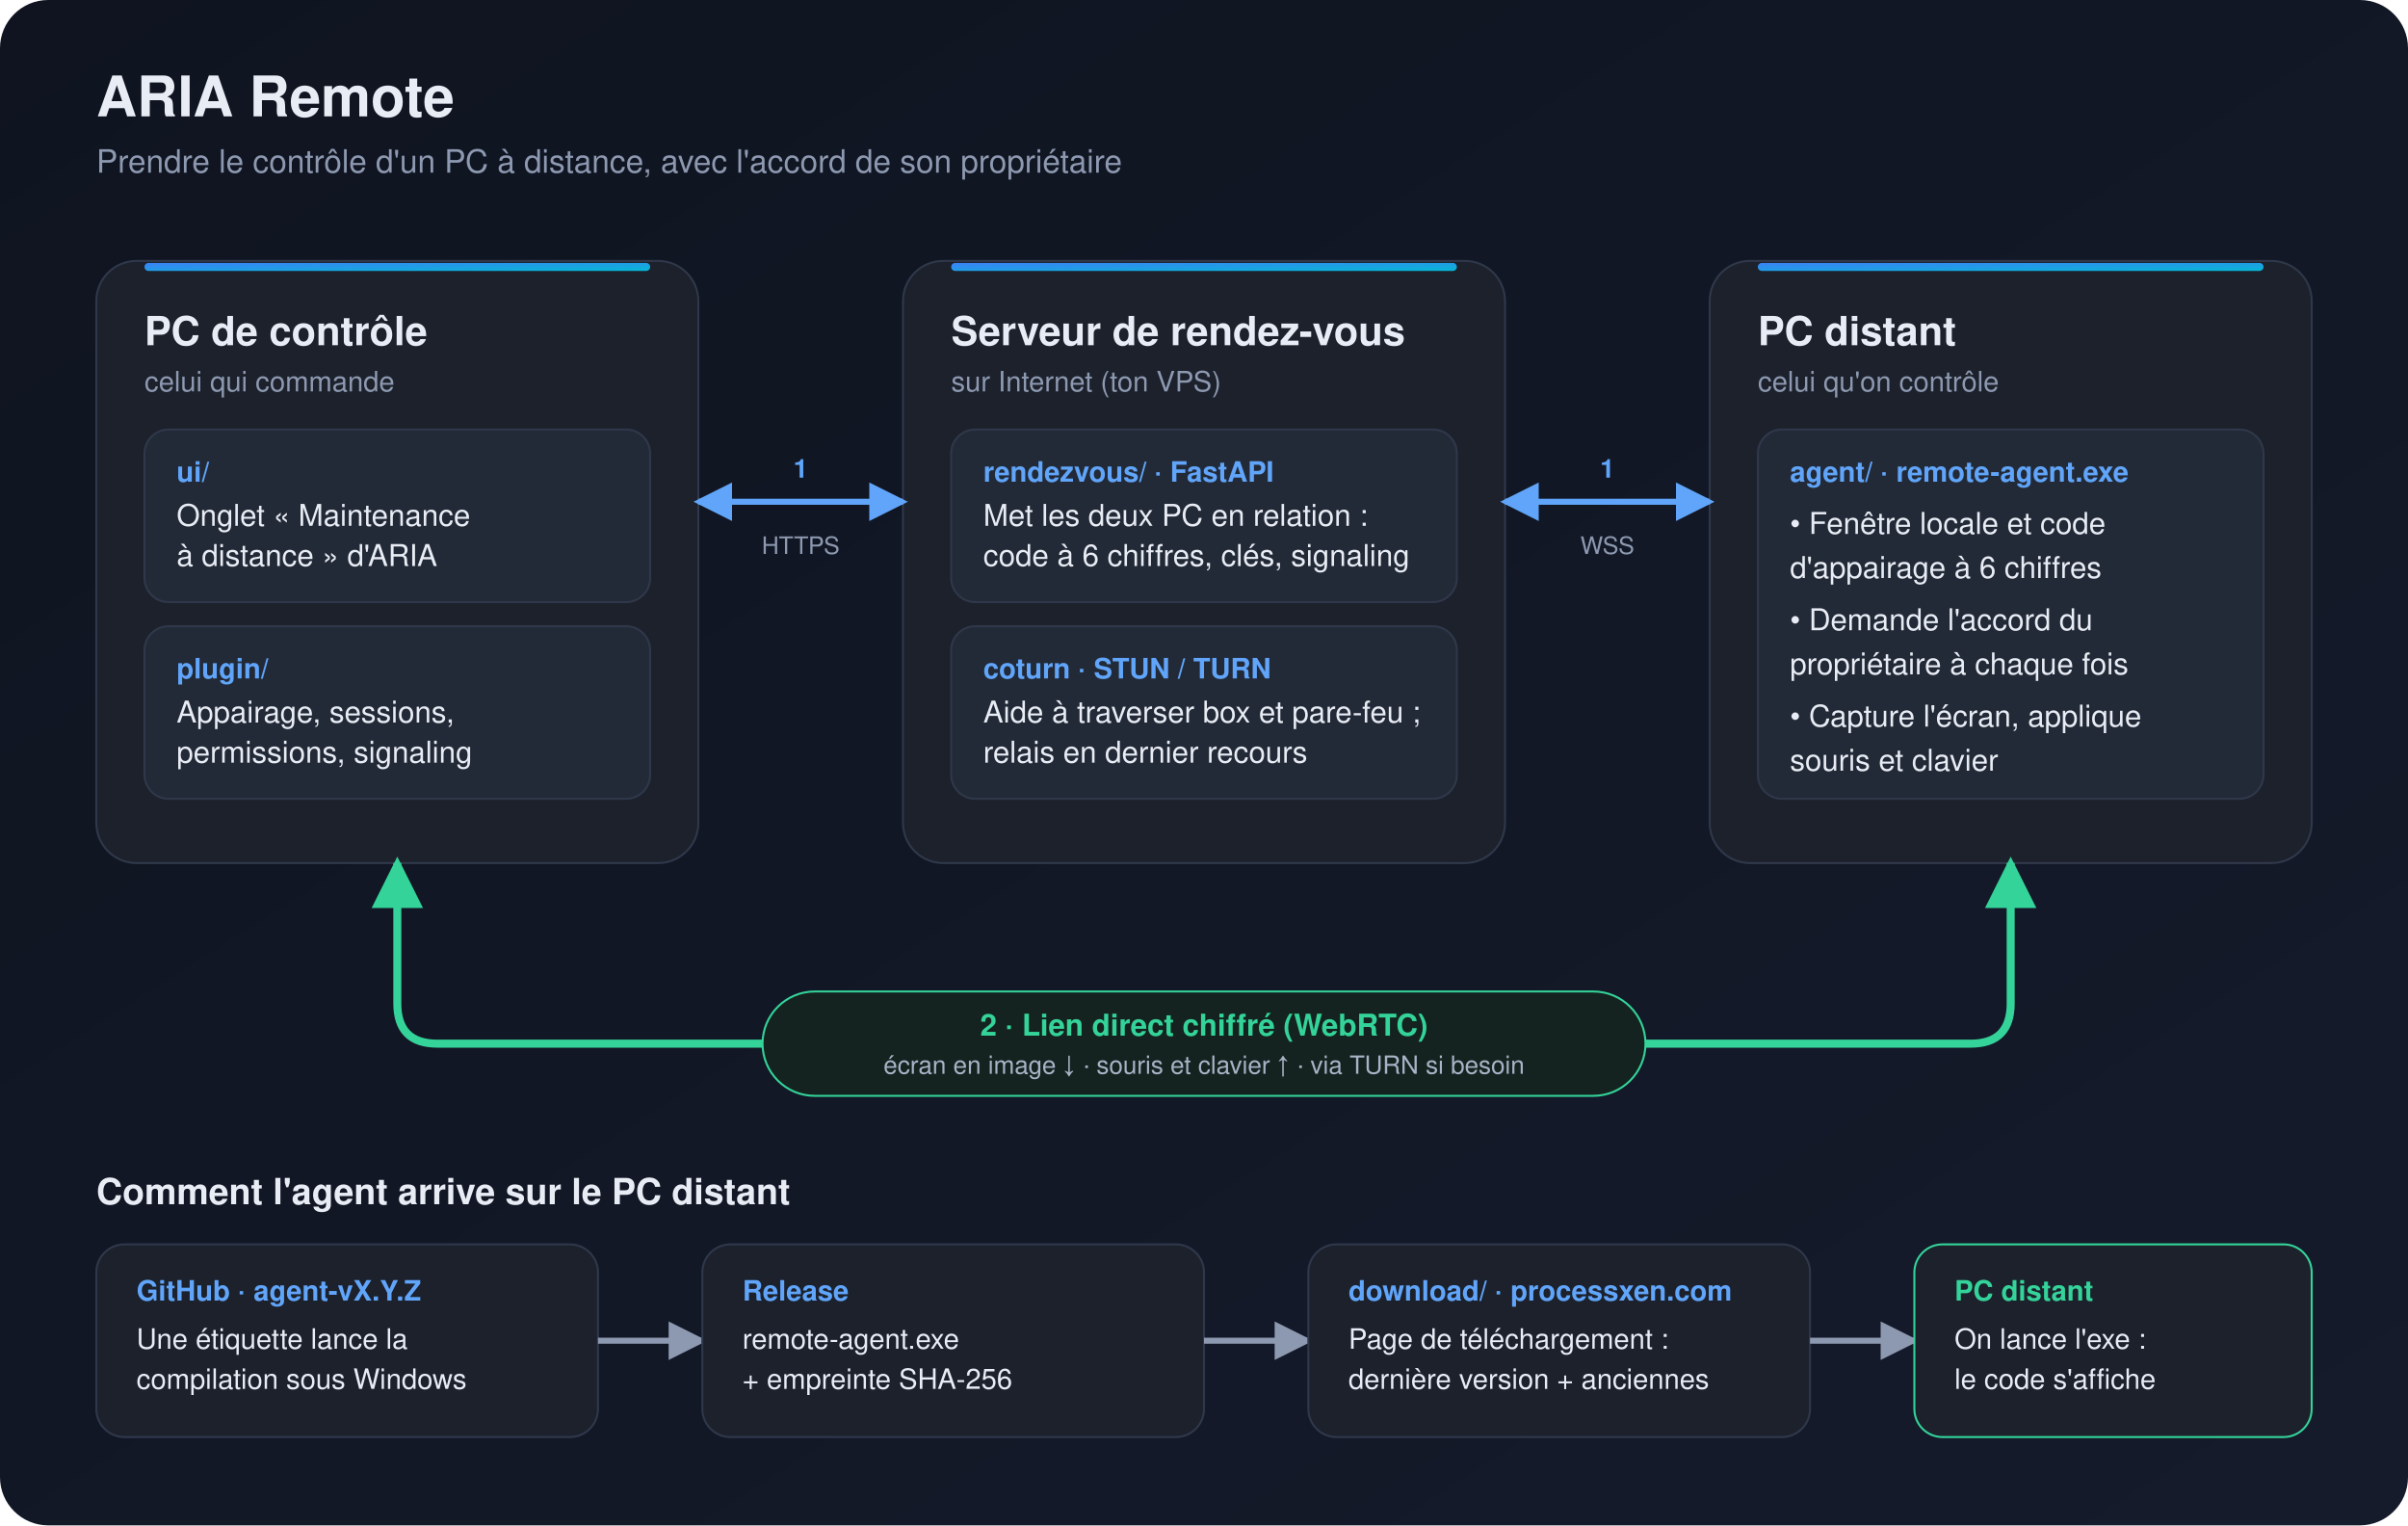
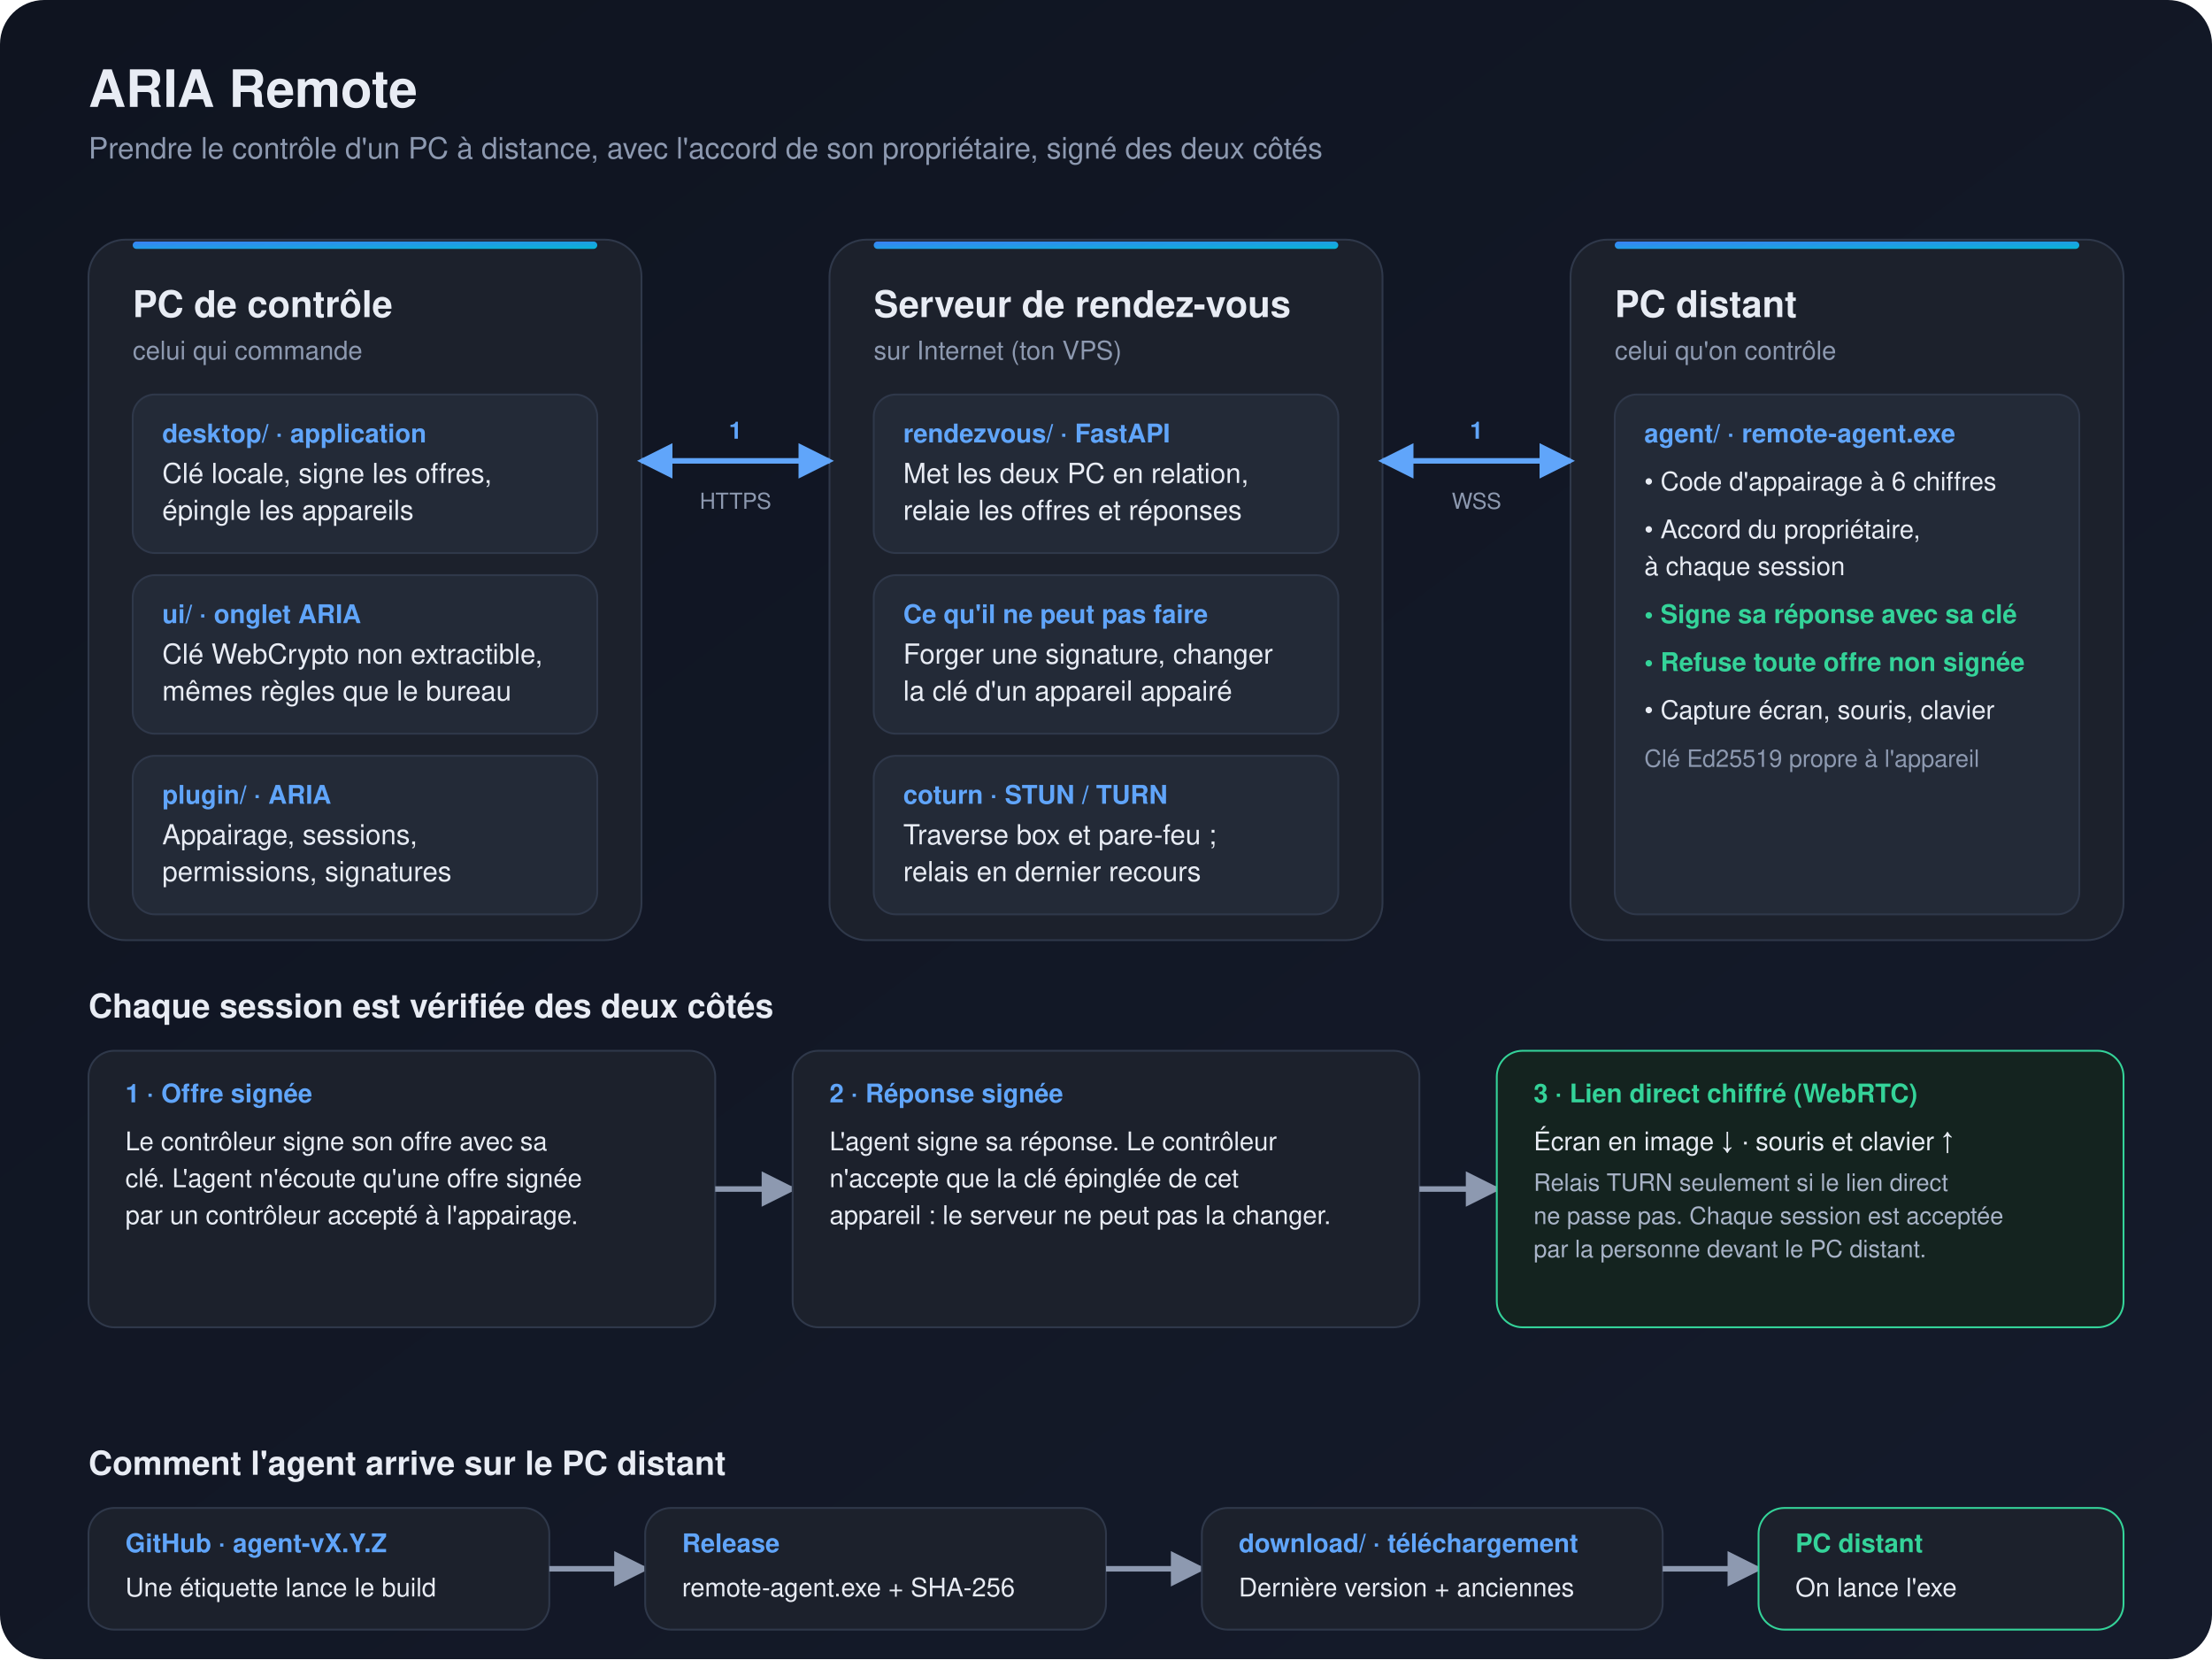
- <svg xmlns="http://www.w3.org/2000/svg" viewBox="0 0 1200 760" width="1200" height="760" font-family="'Segoe UI',system-ui,-apple-system,Helvetica,Arial,sans-serif" role="img" aria-labelledby="t d">
+ <svg xmlns="http://www.w3.org/2000/svg" viewBox="0 0 1200 900" width="1200" height="900" font-family="'Segoe UI',system-ui,-apple-system,Helvetica,Arial,sans-serif" role="img" aria-labelledby="t d">
  <defs>
    <linearGradient id="bg" x1="0" y1="0" x2="1" y2="1">
      <stop offset="0" stop-color="#0f1420" />
      <stop offset="1" stop-color="#151b2b" />
    </linearGradient>
    <linearGradient id="acc" x1="0" y1="0" x2="1" y2="1">
      <stop offset="0" stop-color="#3b82f6" />
      <stop offset="1" stop-color="#06b6d4" />
    </linearGradient>
    <marker id="ar" viewBox="0 0 10 10" refX="8" refY="5" markerWidth="8" markerHeight="8" orient="auto-start-reverse">
      <path d="M1 1 9 5 1 9Z" fill="#60a5fa" />
    </marker>
    <marker id="ag" viewBox="0 0 10 10" refX="8" refY="5" markerWidth="8" markerHeight="8" orient="auto-start-reverse">
      <path d="M1 1 9 5 1 9Z" fill="#34d399" />
    </marker>
    <marker id="am" viewBox="0 0 10 10" refX="8" refY="5" markerWidth="8" markerHeight="8" orient="auto-start-reverse">
      <path d="M1 1 9 5 1 9Z" fill="#8d99b0" />
    </marker>
  </defs>
-   <rect width="1200" height="760" rx="24" fill="url(#bg)" />
+   <rect width="1200" height="900" rx="24" fill="url(#bg)" />
  <text x="48" y="58" fill="#e8ecf4" font-size="28" font-weight="700">ARIA Remote</text>
-   <text x="48" y="86" fill="#8d99b0" font-size="16">Prendre le contrôle d'un PC à distance, avec l'accord de son propriétaire</text>
+   <text x="48" y="86" fill="#8d99b0" font-size="16">Prendre le contrôle d'un PC à distance, avec l'accord de son propriétaire, signé des deux côtés</text>
  <g>
-     <rect x="48" y="130" width="300" height="300" rx="20" fill="#1c212c" stroke="#2f384a" />
+     <rect x="48" y="130" width="300" height="380" rx="20" fill="#1c212c" stroke="#2f384a" />
    <rect x="72" y="131" width="252" height="4" rx="2" fill="url(#acc)" />
    <text x="72" y="172" fill="#e8ecf4" font-size="20" font-weight="700">PC de contrôle</text>
    <text x="72" y="195" fill="#8d99b0" font-size="14">celui qui commande</text>
    <rect x="72" y="214" width="252" height="86" rx="12" fill="#232a37" stroke="#2f384a" />
-     <text x="88" y="240" fill="#60a5fa" font-size="14" font-weight="700">ui/</text>
-     <text x="88" y="262" fill="#e8ecf4" font-size="15">Onglet « Maintenance</text>
-     <text x="88" y="282" fill="#e8ecf4" font-size="15">à distance » d'ARIA</text>
+     <text x="88" y="240" fill="#60a5fa" font-size="14" font-weight="700">desktop/ · application</text>
+     <text x="88" y="262" fill="#e8ecf4" font-size="15">Clé locale, signe les offres,</text>
+     <text x="88" y="282" fill="#e8ecf4" font-size="15">épingle les appareils</text>
    <rect x="72" y="312" width="252" height="86" rx="12" fill="#232a37" stroke="#2f384a" />
-     <text x="88" y="338" fill="#60a5fa" font-size="14" font-weight="700">plugin/</text>
-     <text x="88" y="360" fill="#e8ecf4" font-size="15">Appairage, sessions,</text>
-     <text x="88" y="380" fill="#e8ecf4" font-size="15">permissions, signaling</text>
+     <text x="88" y="338" fill="#60a5fa" font-size="14" font-weight="700">ui/ · onglet ARIA</text>
+     <text x="88" y="360" fill="#e8ecf4" font-size="15">Clé WebCrypto non extractible,</text>
+     <text x="88" y="380" fill="#e8ecf4" font-size="15">mêmes règles que le bureau</text>
+     <rect x="72" y="410" width="252" height="86" rx="12" fill="#232a37" stroke="#2f384a" />
+     <text x="88" y="436" fill="#60a5fa" font-size="14" font-weight="700">plugin/ · ARIA</text>
+     <text x="88" y="458" fill="#e8ecf4" font-size="15">Appairage, sessions,</text>
+     <text x="88" y="478" fill="#e8ecf4" font-size="15">permissions, signatures</text>
  </g>
  <g>
-     <rect x="450" y="130" width="300" height="300" rx="20" fill="#1c212c" stroke="#2f384a" />
+     <rect x="450" y="130" width="300" height="380" rx="20" fill="#1c212c" stroke="#2f384a" />
    <rect x="474" y="131" width="252" height="4" rx="2" fill="url(#acc)" />
    <text x="474" y="172" fill="#e8ecf4" font-size="20" font-weight="700">Serveur de rendez-vous</text>
    <text x="474" y="195" fill="#8d99b0" font-size="14">sur Internet (ton VPS)</text>
    <rect x="474" y="214" width="252" height="86" rx="12" fill="#232a37" stroke="#2f384a" />
    <text x="490" y="240" fill="#60a5fa" font-size="14" font-weight="700">rendezvous/ · FastAPI</text>
-     <text x="490" y="262" fill="#e8ecf4" font-size="15">Met les deux PC en relation :</text>
-     <text x="490" y="282" fill="#e8ecf4" font-size="15">code à 6 chiffres, clés, signaling</text>
+     <text x="490" y="262" fill="#e8ecf4" font-size="15">Met les deux PC en relation,</text>
+     <text x="490" y="282" fill="#e8ecf4" font-size="15">relaie les offres et réponses</text>
    <rect x="474" y="312" width="252" height="86" rx="12" fill="#232a37" stroke="#2f384a" />
-     <text x="490" y="338" fill="#60a5fa" font-size="14" font-weight="700">coturn · STUN / TURN</text>
-     <text x="490" y="360" fill="#e8ecf4" font-size="15">Aide à traverser box et pare-feu ;</text>
-     <text x="490" y="380" fill="#e8ecf4" font-size="15">relais en dernier recours</text>
+     <text x="490" y="338" fill="#60a5fa" font-size="14" font-weight="700">Ce qu'il ne peut pas faire</text>
+     <text x="490" y="360" fill="#e8ecf4" font-size="15">Forger une signature, changer</text>
+     <text x="490" y="380" fill="#e8ecf4" font-size="15">la clé d'un appareil appairé</text>
+     <rect x="474" y="410" width="252" height="86" rx="12" fill="#232a37" stroke="#2f384a" />
+     <text x="490" y="436" fill="#60a5fa" font-size="14" font-weight="700">coturn · STUN / TURN</text>
+     <text x="490" y="458" fill="#e8ecf4" font-size="15">Traverse box et pare-feu ;</text>
+     <text x="490" y="478" fill="#e8ecf4" font-size="15">relais en dernier recours</text>
  </g>
  <g>
-     <rect x="852" y="130" width="300" height="300" rx="20" fill="#1c212c" stroke="#2f384a" />
+     <rect x="852" y="130" width="300" height="380" rx="20" fill="#1c212c" stroke="#2f384a" />
    <rect x="876" y="131" width="252" height="4" rx="2" fill="url(#acc)" />
    <text x="876" y="172" fill="#e8ecf4" font-size="20" font-weight="700">PC distant</text>
    <text x="876" y="195" fill="#8d99b0" font-size="14">celui qu'on contrôle</text>
-     <rect x="876" y="214" width="252" height="184" rx="12" fill="#232a37" stroke="#2f384a" />
+     <rect x="876" y="214" width="252" height="282" rx="12" fill="#232a37" stroke="#2f384a" />
    <text x="892" y="240" fill="#60a5fa" font-size="14" font-weight="700">agent/ · remote-agent.exe</text>
-     <text x="892" y="266" fill="#e8ecf4" font-size="15">• Fenêtre locale et code</text>
-     <text x="892" y="288" fill="#e8ecf4" font-size="15">  d'appairage à 6 chiffres</text>
-     <text x="892" y="314" fill="#e8ecf4" font-size="15">• Demande l'accord du</text>
-     <text x="892" y="336" fill="#e8ecf4" font-size="15">  propriétaire à chaque fois</text>
-     <text x="892" y="362" fill="#e8ecf4" font-size="15">• Capture l'écran, applique</text>
-     <text x="892" y="384" fill="#e8ecf4" font-size="15">  souris et clavier</text>
+     <text x="892" y="266" fill="#e8ecf4" font-size="14">• Code d'appairage à 6 chiffres</text>
+     <text x="892" y="292" fill="#e8ecf4" font-size="14">• Accord du propriétaire,</text>
+     <text x="892" y="312" fill="#e8ecf4" font-size="14">  à chaque session</text>
+     <text x="892" y="338" fill="#34d399" font-size="14" font-weight="700">• Signe sa réponse avec sa clé</text>
+     <text x="892" y="364" fill="#34d399" font-size="14" font-weight="700">• Refuse toute offre non signée</text>
+     <text x="892" y="390" fill="#e8ecf4" font-size="14">• Capture écran, souris, clavier</text>
+     <text x="892" y="416" fill="#8d99b0" font-size="13">Clé Ed25519 propre à l'appareil</text>
  </g>
  <path d="M348 250 H450" stroke="#60a5fa" stroke-width="3" fill="none" marker-start="url(#ar)" marker-end="url(#ar)" />
  <path d="M750 250 H852" stroke="#60a5fa" stroke-width="3" fill="none" marker-start="url(#ar)" marker-end="url(#ar)" />
  <text x="399" y="238" fill="#60a5fa" font-size="13" font-weight="700" text-anchor="middle">1</text>
  <text x="801" y="238" fill="#60a5fa" font-size="13" font-weight="700" text-anchor="middle">1</text>
  <text x="399" y="276" fill="#8d99b0" font-size="12" text-anchor="middle">HTTPS</text>
  <text x="801" y="276" fill="#8d99b0" font-size="12" text-anchor="middle">WSS</text>
-   <path d="M198 430 V500 Q198 520 218 520 H982 Q1002 520 1002 500 V430" stroke="#34d399" stroke-width="4" fill="none" marker-start="url(#ag)" marker-end="url(#ag)" />
-   <rect x="380" y="494" width="440" height="52" rx="26" fill="#14231f" stroke="#34d399" />
-   <text x="600" y="516" fill="#34d399" font-size="15" font-weight="700" text-anchor="middle">2 · Lien direct chiffré (WebRTC)</text>
-   <text x="600" y="535" fill="#a8b3c7" font-size="12.5" text-anchor="middle">écran en image ↓ · souris et clavier ↑ · via TURN si besoin</text>
-   <text x="48" y="600" fill="#e8ecf4" font-size="18" font-weight="700">Comment l'agent arrive sur le PC distant</text>
+   <text x="48" y="552" fill="#e8ecf4" font-size="18" font-weight="700">Chaque session est vérifiée des deux côtés</text>
  <g>
-     <rect x="48" y="620" width="250" height="96" rx="14" fill="#1c212c" stroke="#2f384a" />
-     <text x="68" y="648" fill="#60a5fa" font-size="14" font-weight="700">GitHub · agent-vX.Y.Z</text>
-     <text x="68" y="672" fill="#e8ecf4" font-size="14">Une étiquette lance la</text>
-     <text x="68" y="692" fill="#e8ecf4" font-size="14">compilation sous Windows</text>
-     <path d="M298 668 H350" stroke="#8d99b0" stroke-width="3" fill="none" marker-end="url(#am)" />
-     <rect x="350" y="620" width="250" height="96" rx="14" fill="#1c212c" stroke="#2f384a" />
-     <text x="370" y="648" fill="#60a5fa" font-size="14" font-weight="700">Release</text>
-     <text x="370" y="672" fill="#e8ecf4" font-size="14">remote-agent.exe</text>
-     <text x="370" y="692" fill="#e8ecf4" font-size="14">+ empreinte SHA-256</text>
-     <path d="M600 668 H652" stroke="#8d99b0" stroke-width="3" fill="none" marker-end="url(#am)" />
-     <rect x="652" y="620" width="250" height="96" rx="14" fill="#1c212c" stroke="#2f384a" />
-     <text x="672" y="648" fill="#60a5fa" font-size="14" font-weight="700">download/ · processxen.com</text>
-     <text x="672" y="672" fill="#e8ecf4" font-size="14">Page de téléchargement :</text>
-     <text x="672" y="692" fill="#e8ecf4" font-size="14">dernière version + anciennes</text>
-     <path d="M902 668 H954" stroke="#8d99b0" stroke-width="3" fill="none" marker-end="url(#am)" />
-     <rect x="954" y="620" width="198" height="96" rx="14" fill="#1c212c" stroke="#34d399" />
-     <text x="974" y="648" fill="#34d399" font-size="14" font-weight="700">PC distant</text>
-     <text x="974" y="672" fill="#e8ecf4" font-size="14">On lance l'exe :</text>
-     <text x="974" y="692" fill="#e8ecf4" font-size="14">le code s'affiche</text>
+     <rect x="48" y="570" width="340" height="150" rx="14" fill="#1c212c" stroke="#2f384a" />
+     <text x="68" y="598" fill="#60a5fa" font-size="14" font-weight="700">1 · Offre signée</text>
+     <text x="68" y="624" fill="#e8ecf4" font-size="14">Le contrôleur signe son offre avec sa</text>
+     <text x="68" y="644" fill="#e8ecf4" font-size="14">clé. L'agent n'écoute qu'une offre signée</text>
+     <text x="68" y="664" fill="#e8ecf4" font-size="14">par un contrôleur accepté à l'appairage.</text>
+     <path d="M388 645 H430" stroke="#8d99b0" stroke-width="3" fill="none" marker-end="url(#am)" />
+     <rect x="430" y="570" width="340" height="150" rx="14" fill="#1c212c" stroke="#2f384a" />
+     <text x="450" y="598" fill="#60a5fa" font-size="14" font-weight="700">2 · Réponse signée</text>
+     <text x="450" y="624" fill="#e8ecf4" font-size="14">L'agent signe sa réponse. Le contrôleur</text>
+     <text x="450" y="644" fill="#e8ecf4" font-size="14">n'accepte que la clé épinglée de cet</text>
+     <text x="450" y="664" fill="#e8ecf4" font-size="14">appareil : le serveur ne peut pas la changer.</text>
+     <path d="M770 645 H812" stroke="#8d99b0" stroke-width="3" fill="none" marker-end="url(#am)" />
+     <rect x="812" y="570" width="340" height="150" rx="14" fill="#14231f" stroke="#34d399" />
+     <text x="832" y="598" fill="#34d399" font-size="14" font-weight="700">3 · Lien direct chiffré (WebRTC)</text>
+     <text x="832" y="624" fill="#e8ecf4" font-size="14">Écran en image ↓ · souris et clavier ↑</text>
+     <text x="832" y="646" fill="#a8b3c7" font-size="13">Relais TURN seulement si le lien direct</text>
+     <text x="832" y="664" fill="#a8b3c7" font-size="13">ne passe pas. Chaque session est acceptée</text>
+     <text x="832" y="682" fill="#a8b3c7" font-size="13">par la personne devant le PC distant.</text>
+   </g>
+   <text x="48" y="800" fill="#e8ecf4" font-size="18" font-weight="700">Comment l'agent arrive sur le PC distant</text>
+   <g>
+     <rect x="48" y="818" width="250" height="66" rx="14" fill="#1c212c" stroke="#2f384a" />
+     <text x="68" y="842" fill="#60a5fa" font-size="14" font-weight="700">GitHub · agent-vX.Y.Z</text>
+     <text x="68" y="866" fill="#e8ecf4" font-size="14">Une étiquette lance le build</text>
+     <path d="M298 851 H350" stroke="#8d99b0" stroke-width="3" fill="none" marker-end="url(#am)" />
+     <rect x="350" y="818" width="250" height="66" rx="14" fill="#1c212c" stroke="#2f384a" />
+     <text x="370" y="842" fill="#60a5fa" font-size="14" font-weight="700">Release</text>
+     <text x="370" y="866" fill="#e8ecf4" font-size="14">remote-agent.exe + SHA-256</text>
+     <path d="M600 851 H652" stroke="#8d99b0" stroke-width="3" fill="none" marker-end="url(#am)" />
+     <rect x="652" y="818" width="250" height="66" rx="14" fill="#1c212c" stroke="#2f384a" />
+     <text x="672" y="842" fill="#60a5fa" font-size="14" font-weight="700">download/ · téléchargement</text>
+     <text x="672" y="866" fill="#e8ecf4" font-size="14">Dernière version + anciennes</text>
+     <path d="M902 851 H954" stroke="#8d99b0" stroke-width="3" fill="none" marker-end="url(#am)" />
+     <rect x="954" y="818" width="198" height="66" rx="14" fill="#1c212c" stroke="#34d399" />
+     <text x="974" y="842" fill="#34d399" font-size="14" font-weight="700">PC distant</text>
+     <text x="974" y="866" fill="#e8ecf4" font-size="14">On lance l'exe</text>
  </g>
</svg>
